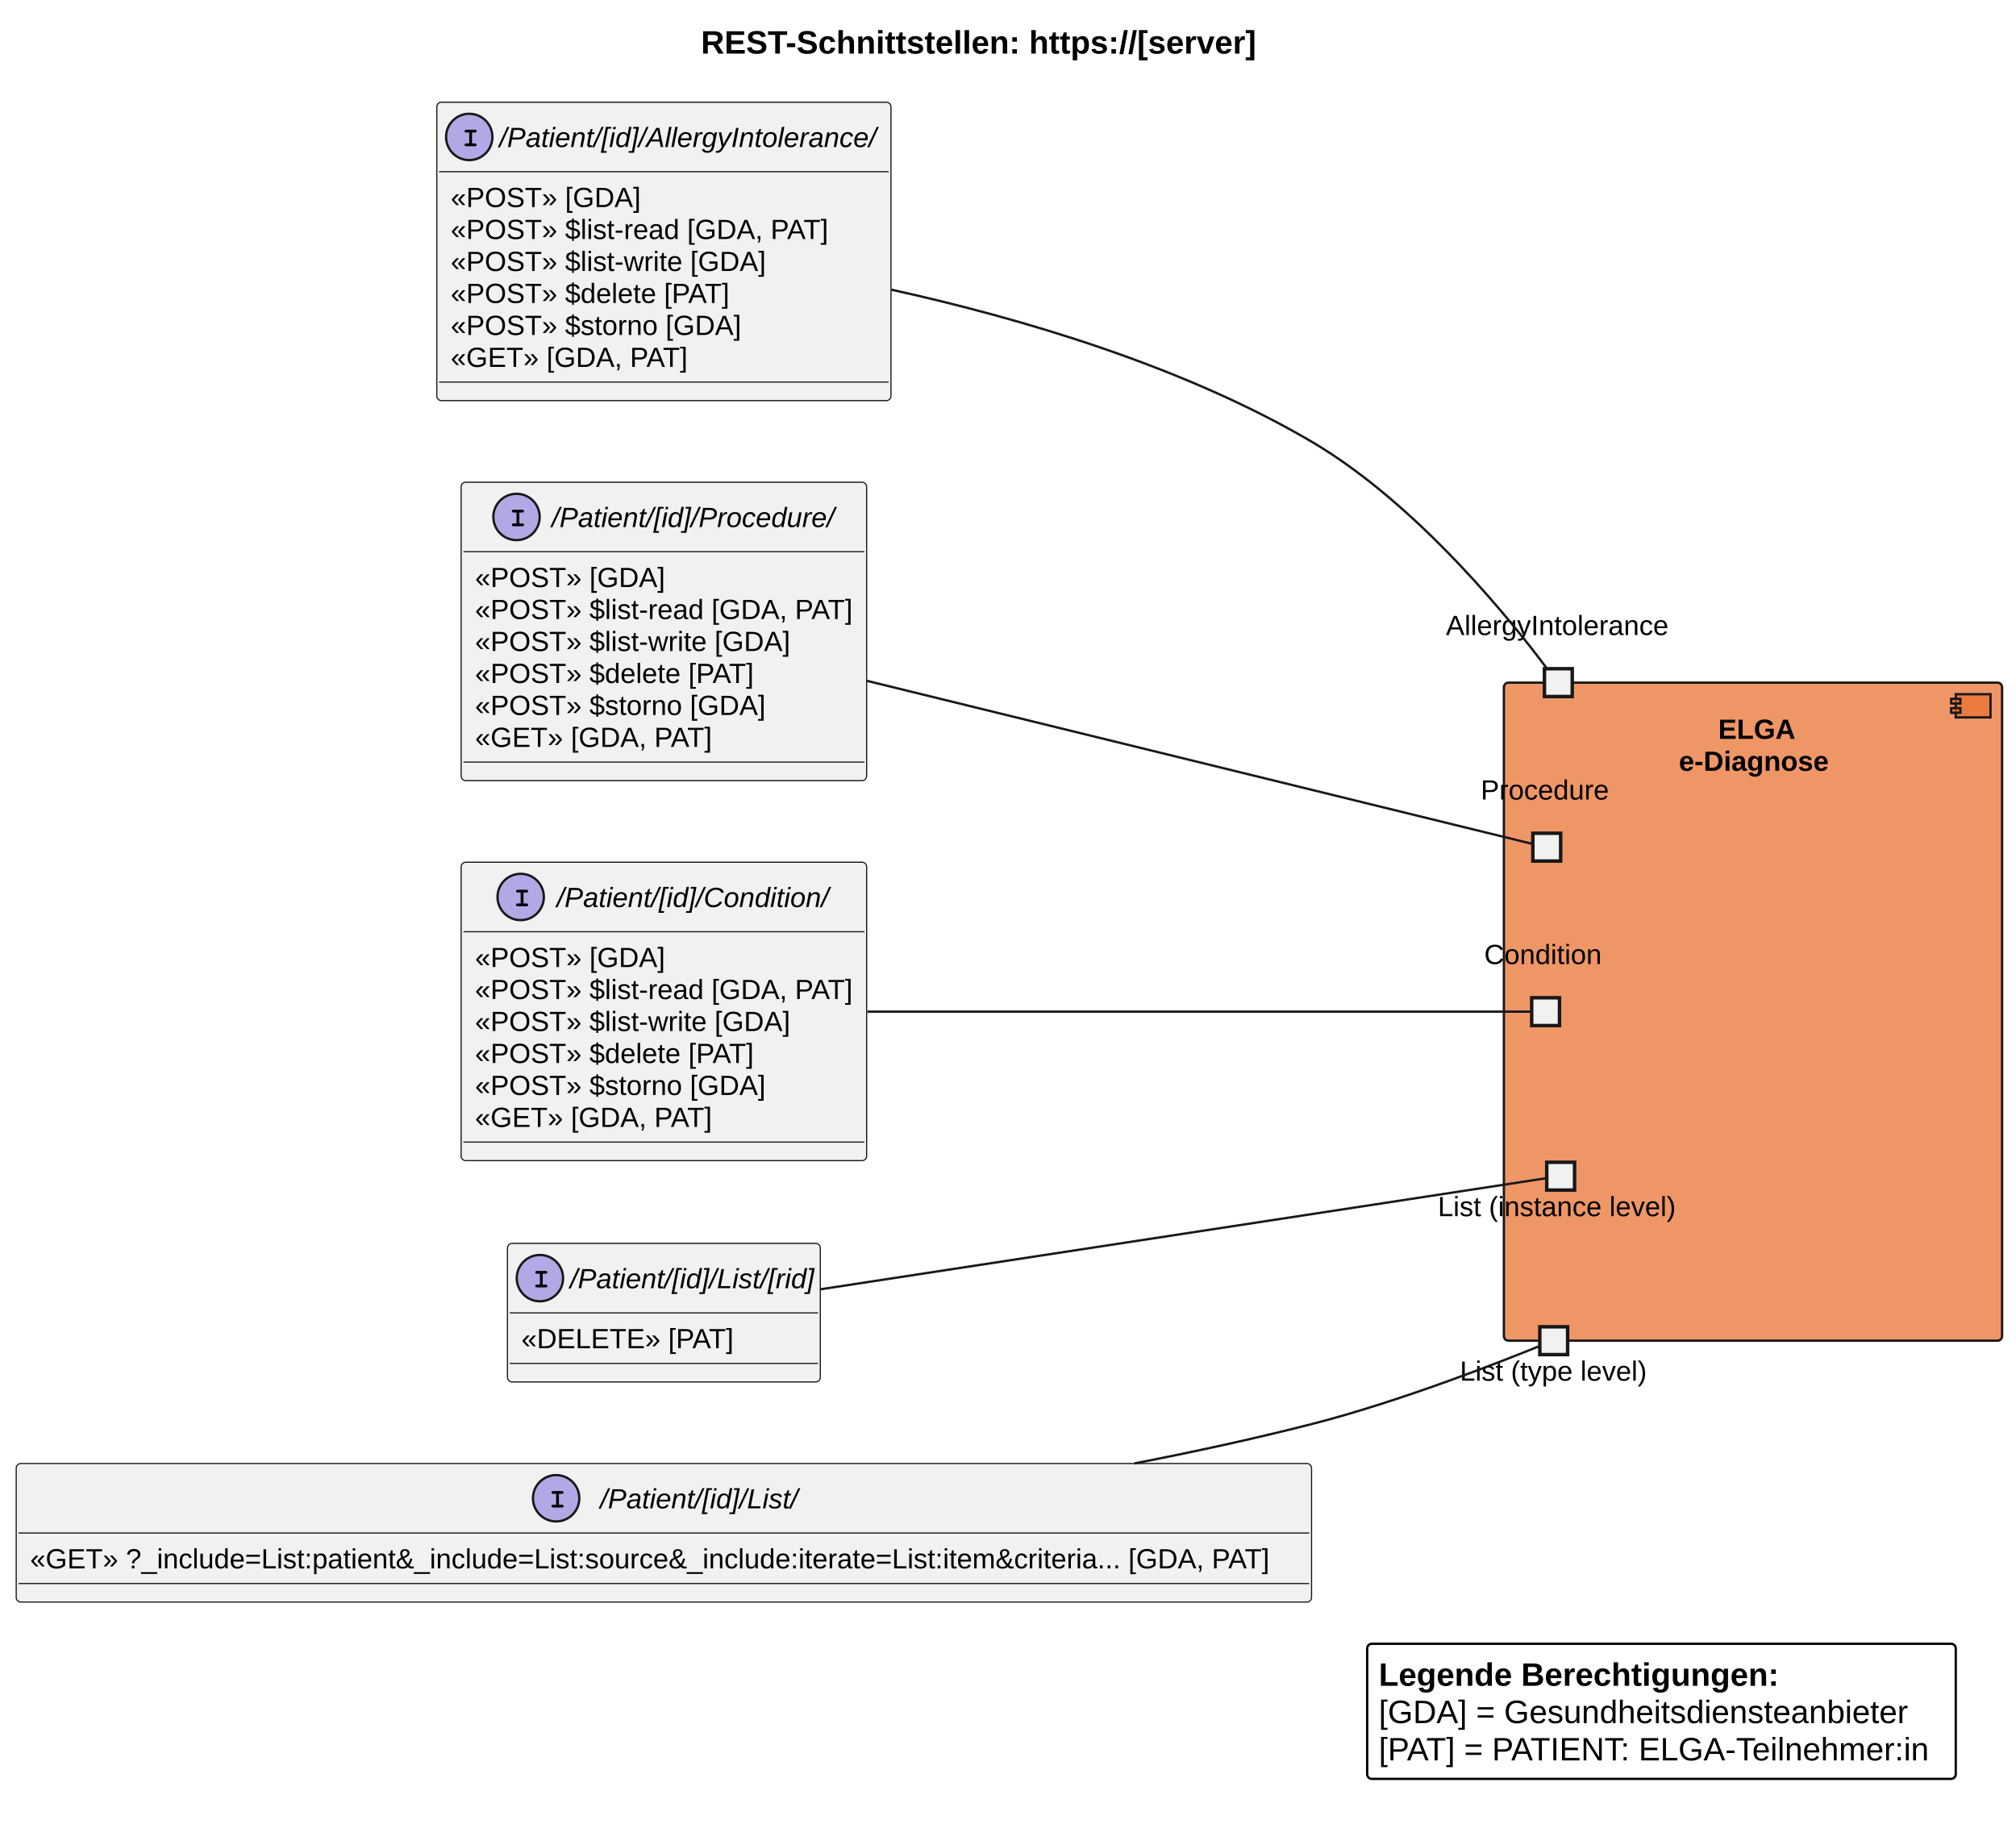
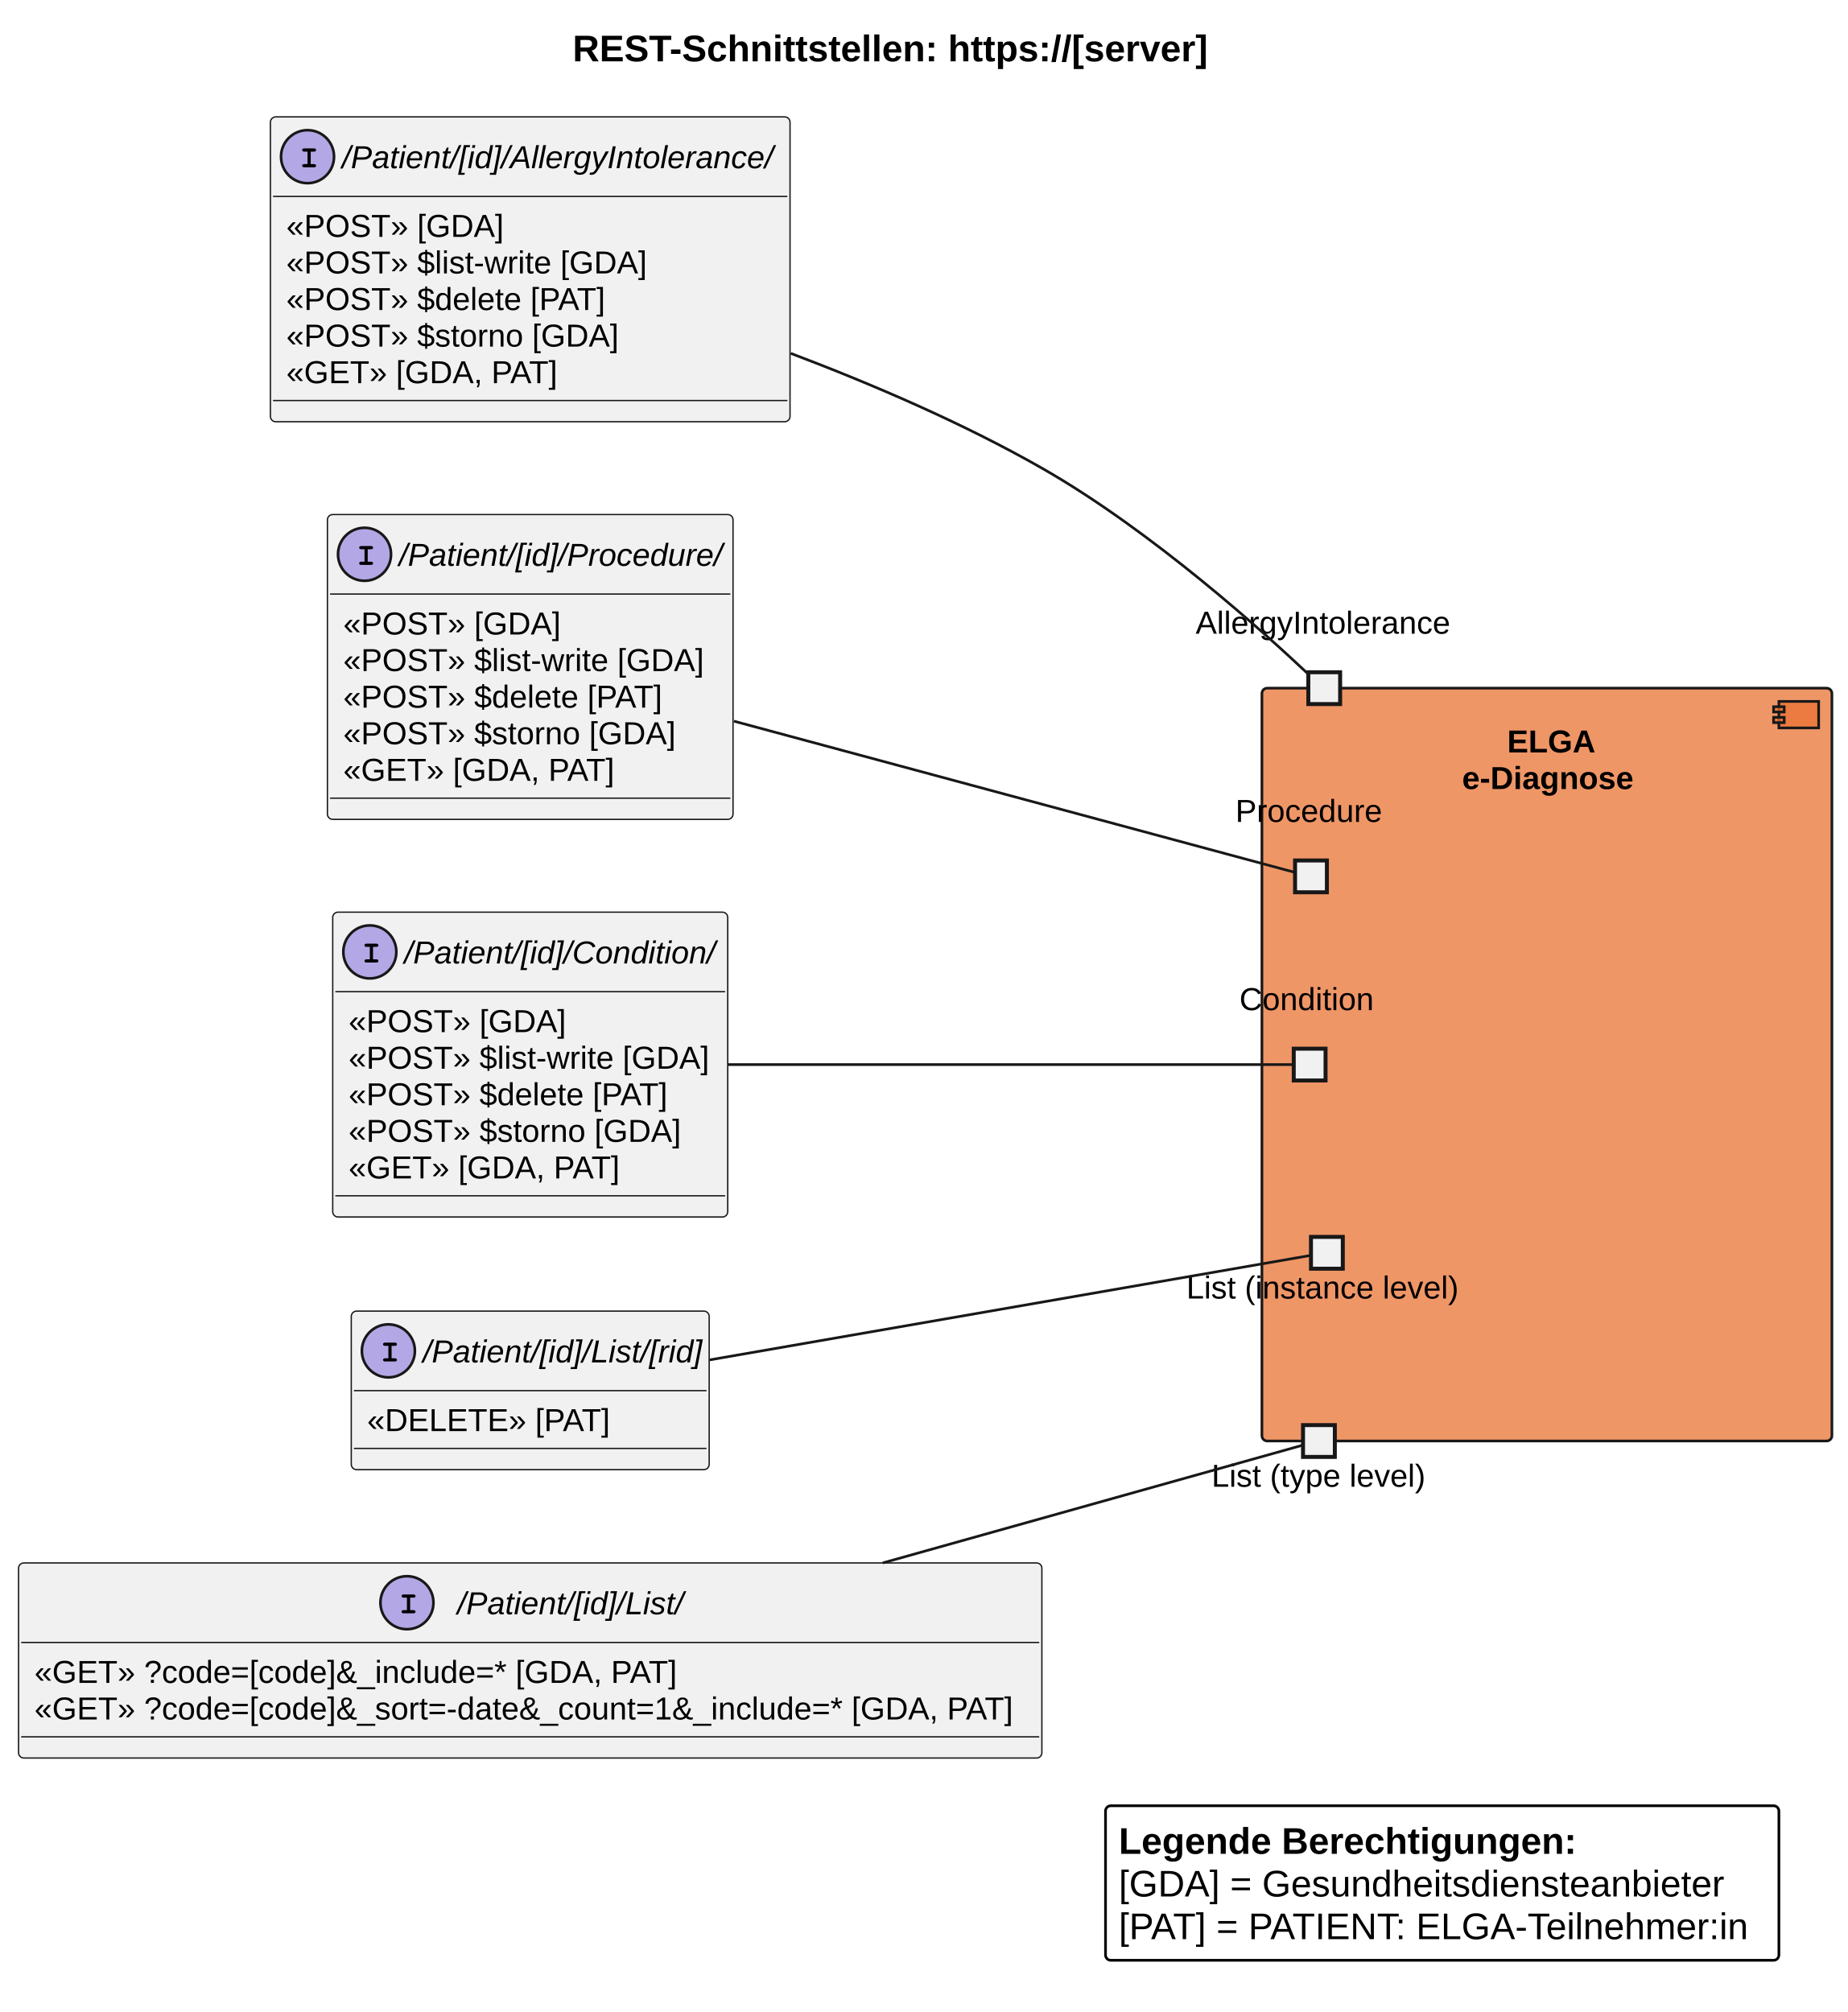
- <svg xmlns="http://www.w3.org/2000/svg" contentStyleType="text/css" height="787px" preserveAspectRatio="none" style="width:870px;height:787px;background:#FFFFFF;" version="1.1" viewBox="0 0 870 787" width="870px" zoomAndPan="magnify">
+ <svg xmlns="http://www.w3.org/2000/svg" contentStyleType="text/css" height="759px" preserveAspectRatio="none" style="width:697px;height:759px;background:#FFFFFF;" version="1.1" viewBox="0 0 697 759" width="697px" zoomAndPan="magnify">
  <defs />
  <g>
-     <text fill="#000000" font-family="Arial" font-size="14" font-weight="bold" lengthAdjust="spacing" textLength="251" x="302.5" y="23.132">REST-Schnittstellen: https://[server]</text>
+     <text fill="#000000" font-family="Arial" font-size="14" font-weight="bold" lengthAdjust="spacing" textLength="251" x="216" y="23.132">REST-Schnittstellen: https://[server]</text>
    <g id="cluster_Server">
-       <rect fill="#E97232" fill-opacity="0.741" height="284" rx="2" ry="2" style="stroke:#181818;stroke-width:1.0;" width="215" x="649" y="294.599" />
-       <rect fill="#E97232" fill-opacity="0.741" height="10" style="stroke:#181818;stroke-width:1.0;" width="15" x="844" y="299.599" />
-       <rect fill="#E97232" fill-opacity="0.741" height="2" style="stroke:#181818;stroke-width:1.0;" width="4" x="842" y="301.599" />
-       <rect fill="#E97232" fill-opacity="0.741" height="2" style="stroke:#181818;stroke-width:1.0;" width="4" x="842" y="305.599" />
-       <text fill="#000000" font-family="Arial" font-size="12" font-weight="bold" lengthAdjust="spacing" textLength="30" x="741.5" y="318.854">ELGA</text>
-       <text fill="#000000" font-family="Arial" font-size="12" font-weight="bold" lengthAdjust="spacing" textLength="64" x="724.5" y="332.653">e-Diagnose</text>
+       <rect fill="#E97232" fill-opacity="0.741" height="284" rx="2" ry="2" style="stroke:#181818;stroke-width:1.0;" width="215" x="476" y="259.599" />
+       <rect fill="#E97232" fill-opacity="0.741" height="10" style="stroke:#181818;stroke-width:1.0;" width="15" x="671" y="264.599" />
+       <rect fill="#E97232" fill-opacity="0.741" height="2" style="stroke:#181818;stroke-width:1.0;" width="4" x="669" y="266.599" />
+       <rect fill="#E97232" fill-opacity="0.741" height="2" style="stroke:#181818;stroke-width:1.0;" width="4" x="669" y="270.599" />
+       <text fill="#000000" font-family="Arial" font-size="12" font-weight="bold" lengthAdjust="spacing" textLength="30" x="568.5" y="283.854">ELGA</text>
+       <text fill="#000000" font-family="Arial" font-size="12" font-weight="bold" lengthAdjust="spacing" textLength="64" x="551.5" y="297.653">e-Diagnose</text>
    </g>
-     <text fill="#000000" font-family="Arial" font-size="12" lengthAdjust="spacing" textLength="81" x="630" y="595.855">List (type level)</text>
-     <rect fill="#F1F1F1" height="12" style="stroke:#181818;stroke-width:1.5;" width="12" x="664.5" y="572.599" />
-     <text fill="#000000" font-family="Arial" font-size="12" lengthAdjust="spacing" textLength="106" x="620.5" y="524.855">List (instance level)</text>
-     <rect fill="#F1F1F1" height="12" style="stroke:#181818;stroke-width:1.5;" width="12" x="667.5" y="501.599" />
-     <text fill="#000000" font-family="Arial" font-size="12" lengthAdjust="spacing" textLength="53" x="640.5" y="416.056">Condition</text>
-     <rect fill="#F1F1F1" height="12" style="stroke:#181818;stroke-width:1.5;" width="12" x="661" y="430.599" />
-     <text fill="#000000" font-family="Arial" font-size="12" lengthAdjust="spacing" textLength="57" x="639" y="345.056">Procedure</text>
-     <rect fill="#F1F1F1" height="12" style="stroke:#181818;stroke-width:1.5;" width="12" x="661.5" y="359.599" />
-     <text fill="#000000" font-family="Arial" font-size="12" lengthAdjust="spacing" textLength="97" x="624" y="274.056">AllergyIntolerance</text>
-     <rect fill="#F1F1F1" height="12" style="stroke:#181818;stroke-width:1.5;" width="12" x="666.5" y="288.599" />
+     <text fill="#000000" font-family="Arial" font-size="12" lengthAdjust="spacing" textLength="81" x="457" y="560.855">List (type level)</text>
+     <rect fill="#F1F1F1" height="12" style="stroke:#181818;stroke-width:1.5;" width="12" x="491.5" y="537.599" />
+     <text fill="#000000" font-family="Arial" font-size="12" lengthAdjust="spacing" textLength="106" x="447.5" y="489.854">List (instance level)</text>
+     <rect fill="#F1F1F1" height="12" style="stroke:#181818;stroke-width:1.5;" width="12" x="494.5" y="466.599" />
+     <text fill="#000000" font-family="Arial" font-size="12" lengthAdjust="spacing" textLength="53" x="467.5" y="381.056">Condition</text>
+     <rect fill="#F1F1F1" height="12" style="stroke:#181818;stroke-width:1.5;" width="12" x="488" y="395.599" />
+     <text fill="#000000" font-family="Arial" font-size="12" lengthAdjust="spacing" textLength="57" x="466" y="310.056">Procedure</text>
+     <rect fill="#F1F1F1" height="12" style="stroke:#181818;stroke-width:1.5;" width="12" x="488.5" y="324.599" />
+     <text fill="#000000" font-family="Arial" font-size="12" lengthAdjust="spacing" textLength="97" x="451" y="239.056">AllergyIntolerance</text>
+     <rect fill="#F1F1F1" height="12" style="stroke:#181818;stroke-width:1.5;" width="12" x="493.5" y="253.599" />
    <g id="elem_List_type">
-       <rect codeLine="47" fill="#F1F1F1" height="59.799" id="List_type" rx="2" ry="2" style="stroke:#181818;stroke-width:0.5;" width="559" x="7" y="631.599" />
-       <ellipse cx="240" cy="646.599" fill="#B4A7E5" rx="10" ry="10" style="stroke:#181818;stroke-width:1.0;" />
-       <path d="M241.203,644.692 L241.203,649.395 L242.422,649.395 Q242.844,649.395 243.031,649.567 Q243.219,649.724 243.219,650.005 Q243.219,650.27 243.031,650.442 Q242.844,650.599 242.422,650.599 L238.781,650.599 Q238.359,650.599 238.172,650.442 Q237.984,650.27 237.984,649.989 Q237.984,649.724 238.172,649.567 Q238.359,649.395 238.781,649.395 L240,649.395 L240,644.692 L238.781,644.692 Q238.359,644.692 238.172,644.536 Q237.984,644.364 237.984,644.099 Q237.984,643.817 238.172,643.661 Q238.359,643.489 238.781,643.489 L242.422,643.489 Q242.844,643.489 243.031,643.661 Q243.219,643.817 243.219,644.099 Q243.219,644.364 243.031,644.536 Q242.844,644.692 242.422,644.692 L241.203,644.692 Z " fill="#000000" />
-       <text fill="#000000" font-family="Arial" font-size="12" font-style="italic" lengthAdjust="spacing" textLength="85" x="259" y="650.955">/Patient/[id]/List/</text>
-       <line style="stroke:#181818;stroke-width:0.5;" x1="8" x2="565" y1="661.599" y2="661.599" />
-       <text fill="#000000" font-family="Arial" font-size="12" lengthAdjust="spacing" textLength="547" x="13" y="676.855">«GET» ?_include=List:patient&amp;_include=List:source&amp;_include:iterate=List:item&amp;criteria... [GDA, PAT]</text>
-       <line style="stroke:#181818;stroke-width:0.5;" x1="8" x2="565" y1="683.398" y2="683.398" />
+       <rect codeLine="47" fill="#F1F1F1" height="73.598" id="List_type" rx="2" ry="2" style="stroke:#181818;stroke-width:0.5;" width="386" x="7" y="589.599" />
+       <ellipse cx="153.5" cy="604.599" fill="#B4A7E5" rx="10" ry="10" style="stroke:#181818;stroke-width:1.0;" />
+       <path d="M154.703,602.692 L154.703,607.395 L155.922,607.395 Q156.344,607.395 156.531,607.567 Q156.719,607.724 156.719,608.005 Q156.719,608.27 156.531,608.442 Q156.344,608.599 155.922,608.599 L152.281,608.599 Q151.859,608.599 151.672,608.442 Q151.484,608.27 151.484,607.989 Q151.484,607.724 151.672,607.567 Q151.859,607.395 152.281,607.395 L153.5,607.395 L153.5,602.692 L152.281,602.692 Q151.859,602.692 151.672,602.536 Q151.484,602.364 151.484,602.099 Q151.484,601.817 151.672,601.661 Q151.859,601.489 152.281,601.489 L155.922,601.489 Q156.344,601.489 156.531,601.661 Q156.719,601.817 156.719,602.099 Q156.719,602.364 156.531,602.536 Q156.344,602.692 155.922,602.692 L154.703,602.692 Z " fill="#000000" />
+       <text fill="#000000" font-family="Arial" font-size="12" font-style="italic" lengthAdjust="spacing" textLength="85" x="172.5" y="608.955">/Patient/[id]/List/</text>
+       <line style="stroke:#181818;stroke-width:0.5;" x1="8" x2="392" y1="619.599" y2="619.599" />
+       <text fill="#000000" font-family="Arial" font-size="12" lengthAdjust="spacing" textLength="244" x="13" y="634.855">«GET» ?code=[code]&amp;_include=* [GDA, PAT]</text>
+       <text fill="#000000" font-family="Arial" font-size="12" lengthAdjust="spacing" textLength="374" x="13" y="648.653">«GET» ?code=[code]&amp;_sort=-date&amp;_count=1&amp;_include=* [GDA, PAT]</text>
+       <line style="stroke:#181818;stroke-width:0.5;" x1="8" x2="392" y1="655.196" y2="655.196" />
    </g>
    <g id="elem_List_instance">
-       <rect codeLine="51" fill="#F1F1F1" height="59.799" id="List_instance" rx="2" ry="2" style="stroke:#181818;stroke-width:0.5;" width="135" x="219" y="536.599" />
-       <ellipse cx="233" cy="551.599" fill="#B4A7E5" rx="10" ry="10" style="stroke:#181818;stroke-width:1.0;" />
-       <path d="M234.203,549.692 L234.203,554.395 L235.422,554.395 Q235.844,554.395 236.031,554.567 Q236.219,554.724 236.219,555.005 Q236.219,555.27 236.031,555.442 Q235.844,555.599 235.422,555.599 L231.781,555.599 Q231.359,555.599 231.172,555.442 Q230.984,555.27 230.984,554.989 Q230.984,554.724 231.172,554.567 Q231.359,554.395 231.781,554.395 L233,554.395 L233,549.692 L231.781,549.692 Q231.359,549.692 231.172,549.536 Q230.984,549.364 230.984,549.099 Q230.984,548.817 231.172,548.661 Q231.359,548.489 231.781,548.489 L235.422,548.489 Q235.844,548.489 236.031,548.661 Q236.219,548.817 236.219,549.099 Q236.219,549.364 236.031,549.536 Q235.844,549.692 235.422,549.692 L234.203,549.692 Z " fill="#000000" />
-       <text fill="#000000" font-family="Arial" font-size="12" font-style="italic" lengthAdjust="spacing" textLength="105" x="246" y="555.955">/Patient/[id]/List/[rid]</text>
-       <line style="stroke:#181818;stroke-width:0.5;" x1="220" x2="353" y1="566.599" y2="566.599" />
-       <text fill="#000000" font-family="Arial" font-size="12" lengthAdjust="spacing" textLength="92" x="225" y="581.855">«DELETE» [PAT]</text>
-       <line style="stroke:#181818;stroke-width:0.5;" x1="220" x2="353" y1="588.398" y2="588.398" />
+       <rect codeLine="52" fill="#F1F1F1" height="59.799" id="List_instance" rx="2" ry="2" style="stroke:#181818;stroke-width:0.5;" width="135" x="132.5" y="494.599" />
+       <ellipse cx="146.5" cy="509.599" fill="#B4A7E5" rx="10" ry="10" style="stroke:#181818;stroke-width:1.0;" />
+       <path d="M147.703,507.692 L147.703,512.395 L148.922,512.395 Q149.344,512.395 149.531,512.567 Q149.719,512.724 149.719,513.005 Q149.719,513.27 149.531,513.442 Q149.344,513.599 148.922,513.599 L145.281,513.599 Q144.859,513.599 144.672,513.442 Q144.484,513.27 144.484,512.989 Q144.484,512.724 144.672,512.567 Q144.859,512.395 145.281,512.395 L146.5,512.395 L146.5,507.692 L145.281,507.692 Q144.859,507.692 144.672,507.536 Q144.484,507.364 144.484,507.099 Q144.484,506.817 144.672,506.661 Q144.859,506.489 145.281,506.489 L148.922,506.489 Q149.344,506.489 149.531,506.661 Q149.719,506.817 149.719,507.099 Q149.719,507.364 149.531,507.536 Q149.344,507.692 148.922,507.692 L147.703,507.692 Z " fill="#000000" />
+       <text fill="#000000" font-family="Arial" font-size="12" font-style="italic" lengthAdjust="spacing" textLength="105" x="159.5" y="513.955">/Patient/[id]/List/[rid]</text>
+       <line style="stroke:#181818;stroke-width:0.5;" x1="133.5" x2="266.5" y1="524.599" y2="524.599" />
+       <text fill="#000000" font-family="Arial" font-size="12" lengthAdjust="spacing" textLength="92" x="138.5" y="539.855">«DELETE» [PAT]</text>
+       <line style="stroke:#181818;stroke-width:0.5;" x1="133.5" x2="266.5" y1="546.398" y2="546.398" />
    </g>
    <g id="elem_ICondition">
-       <rect codeLine="55" fill="#F1F1F1" height="128.793" id="ICondition" rx="2" ry="2" style="stroke:#181818;stroke-width:0.5;" width="175" x="199" y="372.099" />
-       <ellipse cx="224.7" cy="387.099" fill="#B4A7E5" rx="10" ry="10" style="stroke:#181818;stroke-width:1.0;" />
-       <path d="M225.903,385.192 L225.903,389.896 L227.122,389.896 Q227.544,389.896 227.731,390.067 Q227.919,390.224 227.919,390.505 Q227.919,390.771 227.731,390.942 Q227.544,391.099 227.122,391.099 L223.481,391.099 Q223.059,391.099 222.872,390.942 Q222.684,390.771 222.684,390.489 Q222.684,390.224 222.872,390.067 Q223.059,389.896 223.481,389.896 L224.7,389.896 L224.7,385.192 L223.481,385.192 Q223.059,385.192 222.872,385.036 Q222.684,384.864 222.684,384.599 Q222.684,384.317 222.872,384.161 Q223.059,383.989 223.481,383.989 L227.122,383.989 Q227.544,383.989 227.731,384.161 Q227.919,384.317 227.919,384.599 Q227.919,384.864 227.731,385.036 Q227.544,385.192 227.122,385.192 L225.903,385.192 Z " fill="#000000" />
-       <text fill="#000000" font-family="Arial" font-size="12" font-style="italic" lengthAdjust="spacing" textLength="119" x="240.3" y="391.455">/Patient/[id]/Condition/</text>
-       <line style="stroke:#181818;stroke-width:0.5;" x1="200" x2="373" y1="402.099" y2="402.099" />
-       <text fill="#000000" font-family="Arial" font-size="12" lengthAdjust="spacing" textLength="80" x="205" y="417.354">«POST» [GDA]</text>
-       <text fill="#000000" font-family="Arial" font-size="12" lengthAdjust="spacing" textLength="163" x="205" y="431.153">«POST» $list-read [GDA, PAT]</text>
-       <text fill="#000000" font-family="Arial" font-size="12" lengthAdjust="spacing" textLength="136" x="205" y="444.952">«POST» $list-write [GDA]</text>
-       <text fill="#000000" font-family="Arial" font-size="12" lengthAdjust="spacing" textLength="121" x="205" y="458.751">«POST» $delete [PAT]</text>
-       <text fill="#000000" font-family="Arial" font-size="12" lengthAdjust="spacing" textLength="125" x="205" y="472.55">«POST» $storno [GDA]</text>
-       <text fill="#000000" font-family="Arial" font-size="12" lengthAdjust="spacing" textLength="100" x="205" y="486.349">«GET» [GDA, PAT]</text>
-       <line style="stroke:#181818;stroke-width:0.5;" x1="200" x2="373" y1="492.892" y2="492.892" />
+       <rect codeLine="56" fill="#F1F1F1" height="114.994" id="ICondition" rx="2" ry="2" style="stroke:#181818;stroke-width:0.5;" width="149" x="125.5" y="344.099" />
+       <ellipse cx="139.5" cy="359.099" fill="#B4A7E5" rx="10" ry="10" style="stroke:#181818;stroke-width:1.0;" />
+       <path d="M140.703,357.192 L140.703,361.896 L141.922,361.896 Q142.344,361.896 142.531,362.067 Q142.719,362.224 142.719,362.505 Q142.719,362.771 142.531,362.942 Q142.344,363.099 141.922,363.099 L138.281,363.099 Q137.859,363.099 137.672,362.942 Q137.484,362.771 137.484,362.489 Q137.484,362.224 137.672,362.067 Q137.859,361.896 138.281,361.896 L139.5,361.896 L139.5,357.192 L138.281,357.192 Q137.859,357.192 137.672,357.036 Q137.484,356.864 137.484,356.599 Q137.484,356.317 137.672,356.161 Q137.859,355.989 138.281,355.989 L141.922,355.989 Q142.344,355.989 142.531,356.161 Q142.719,356.317 142.719,356.599 Q142.719,356.864 142.531,357.036 Q142.344,357.192 141.922,357.192 L140.703,357.192 Z " fill="#000000" />
+       <text fill="#000000" font-family="Arial" font-size="12" font-style="italic" lengthAdjust="spacing" textLength="119" x="152.5" y="363.455">/Patient/[id]/Condition/</text>
+       <line style="stroke:#181818;stroke-width:0.5;" x1="126.5" x2="273.5" y1="374.099" y2="374.099" />
+       <text fill="#000000" font-family="Arial" font-size="12" lengthAdjust="spacing" textLength="80" x="131.5" y="389.354">«POST» [GDA]</text>
+       <text fill="#000000" font-family="Arial" font-size="12" lengthAdjust="spacing" textLength="136" x="131.5" y="403.153">«POST» $list-write [GDA]</text>
+       <text fill="#000000" font-family="Arial" font-size="12" lengthAdjust="spacing" textLength="121" x="131.5" y="416.952">«POST» $delete [PAT]</text>
+       <text fill="#000000" font-family="Arial" font-size="12" lengthAdjust="spacing" textLength="125" x="131.5" y="430.751">«POST» $storno [GDA]</text>
+       <text fill="#000000" font-family="Arial" font-size="12" lengthAdjust="spacing" textLength="100" x="131.5" y="444.55">«GET» [GDA, PAT]</text>
+       <line style="stroke:#181818;stroke-width:0.5;" x1="126.5" x2="273.5" y1="451.093" y2="451.093" />
    </g>
    <g id="elem_IProcedure">
-       <rect codeLine="64" fill="#F1F1F1" height="128.793" id="IProcedure" rx="2" ry="2" style="stroke:#181818;stroke-width:0.5;" width="175" x="199" y="208.099" />
-       <ellipse cx="222.9" cy="223.099" fill="#B4A7E5" rx="10" ry="10" style="stroke:#181818;stroke-width:1.0;" />
-       <path d="M224.103,221.192 L224.103,225.895 L225.322,225.895 Q225.744,225.895 225.931,226.067 Q226.119,226.224 226.119,226.505 Q226.119,226.77 225.931,226.942 Q225.744,227.099 225.322,227.099 L221.681,227.099 Q221.259,227.099 221.072,226.942 Q220.884,226.77 220.884,226.489 Q220.884,226.224 221.072,226.067 Q221.259,225.895 221.681,225.895 L222.9,225.895 L222.9,221.192 L221.681,221.192 Q221.259,221.192 221.072,221.036 Q220.884,220.864 220.884,220.599 Q220.884,220.317 221.072,220.161 Q221.259,219.989 221.681,219.989 L225.322,219.989 Q225.744,219.989 225.931,220.161 Q226.119,220.317 226.119,220.599 Q226.119,220.864 225.931,221.036 Q225.744,221.192 225.322,221.192 L224.103,221.192 Z " fill="#000000" />
-       <text fill="#000000" font-family="Arial" font-size="12" font-style="italic" lengthAdjust="spacing" textLength="123" x="238.1" y="227.455">/Patient/[id]/Procedure/</text>
-       <line style="stroke:#181818;stroke-width:0.5;" x1="200" x2="373" y1="238.099" y2="238.099" />
-       <text fill="#000000" font-family="Arial" font-size="12" lengthAdjust="spacing" textLength="80" x="205" y="253.355">«POST» [GDA]</text>
-       <text fill="#000000" font-family="Arial" font-size="12" lengthAdjust="spacing" textLength="163" x="205" y="267.153">«POST» $list-read [GDA, PAT]</text>
-       <text fill="#000000" font-family="Arial" font-size="12" lengthAdjust="spacing" textLength="136" x="205" y="280.952">«POST» $list-write [GDA]</text>
-       <text fill="#000000" font-family="Arial" font-size="12" lengthAdjust="spacing" textLength="121" x="205" y="294.751">«POST» $delete [PAT]</text>
-       <text fill="#000000" font-family="Arial" font-size="12" lengthAdjust="spacing" textLength="125" x="205" y="308.55">«POST» $storno [GDA]</text>
-       <text fill="#000000" font-family="Arial" font-size="12" lengthAdjust="spacing" textLength="100" x="205" y="322.349">«GET» [GDA, PAT]</text>
-       <line style="stroke:#181818;stroke-width:0.5;" x1="200" x2="373" y1="328.892" y2="328.892" />
+       <rect codeLine="64" fill="#F1F1F1" height="114.994" id="IProcedure" rx="2" ry="2" style="stroke:#181818;stroke-width:0.5;" width="153" x="123.5" y="194.099" />
+       <ellipse cx="137.5" cy="209.099" fill="#B4A7E5" rx="10" ry="10" style="stroke:#181818;stroke-width:1.0;" />
+       <path d="M138.703,207.192 L138.703,211.895 L139.922,211.895 Q140.344,211.895 140.531,212.067 Q140.719,212.224 140.719,212.505 Q140.719,212.77 140.531,212.942 Q140.344,213.099 139.922,213.099 L136.281,213.099 Q135.859,213.099 135.672,212.942 Q135.484,212.77 135.484,212.489 Q135.484,212.224 135.672,212.067 Q135.859,211.895 136.281,211.895 L137.5,211.895 L137.5,207.192 L136.281,207.192 Q135.859,207.192 135.672,207.036 Q135.484,206.864 135.484,206.599 Q135.484,206.317 135.672,206.161 Q135.859,205.989 136.281,205.989 L139.922,205.989 Q140.344,205.989 140.531,206.161 Q140.719,206.317 140.719,206.599 Q140.719,206.864 140.531,207.036 Q140.344,207.192 139.922,207.192 L138.703,207.192 Z " fill="#000000" />
+       <text fill="#000000" font-family="Arial" font-size="12" font-style="italic" lengthAdjust="spacing" textLength="123" x="150.5" y="213.455">/Patient/[id]/Procedure/</text>
+       <line style="stroke:#181818;stroke-width:0.5;" x1="124.5" x2="275.5" y1="224.099" y2="224.099" />
+       <text fill="#000000" font-family="Arial" font-size="12" lengthAdjust="spacing" textLength="80" x="129.5" y="239.355">«POST» [GDA]</text>
+       <text fill="#000000" font-family="Arial" font-size="12" lengthAdjust="spacing" textLength="136" x="129.5" y="253.153">«POST» $list-write [GDA]</text>
+       <text fill="#000000" font-family="Arial" font-size="12" lengthAdjust="spacing" textLength="121" x="129.5" y="266.952">«POST» $delete [PAT]</text>
+       <text fill="#000000" font-family="Arial" font-size="12" lengthAdjust="spacing" textLength="125" x="129.5" y="280.751">«POST» $storno [GDA]</text>
+       <text fill="#000000" font-family="Arial" font-size="12" lengthAdjust="spacing" textLength="100" x="129.5" y="294.55">«GET» [GDA, PAT]</text>
+       <line style="stroke:#181818;stroke-width:0.5;" x1="124.5" x2="275.5" y1="301.093" y2="301.093" />
    </g>
    <g id="elem_IAllergyIntolerance">
-       <rect codeLine="73" fill="#F1F1F1" height="128.793" id="IAllergyIntolerance" rx="2" ry="2" style="stroke:#181818;stroke-width:0.5;" width="196" x="188.5" y="44.099" />
-       <ellipse cx="202.5" cy="59.099" fill="#B4A7E5" rx="10" ry="10" style="stroke:#181818;stroke-width:1.0;" />
-       <path d="M203.703,57.192 L203.703,61.895 L204.922,61.895 Q205.344,61.895 205.531,62.067 Q205.719,62.224 205.719,62.505 Q205.719,62.77 205.531,62.942 Q205.344,63.099 204.922,63.099 L201.281,63.099 Q200.859,63.099 200.672,62.942 Q200.484,62.77 200.484,62.489 Q200.484,62.224 200.672,62.067 Q200.859,61.895 201.281,61.895 L202.5,61.895 L202.5,57.192 L201.281,57.192 Q200.859,57.192 200.672,57.036 Q200.484,56.864 200.484,56.599 Q200.484,56.317 200.672,56.161 Q200.859,55.989 201.281,55.989 L204.922,55.989 Q205.344,55.989 205.531,56.161 Q205.719,56.317 205.719,56.599 Q205.719,56.864 205.531,57.036 Q205.344,57.192 204.922,57.192 L203.703,57.192 Z " fill="#000000" />
-       <text fill="#000000" font-family="Arial" font-size="12" font-style="italic" lengthAdjust="spacing" textLength="166" x="215.5" y="63.455">/Patient/[id]/AllergyIntolerance/</text>
-       <line style="stroke:#181818;stroke-width:0.5;" x1="189.5" x2="383.5" y1="74.099" y2="74.099" />
-       <text fill="#000000" font-family="Arial" font-size="12" lengthAdjust="spacing" textLength="80" x="194.5" y="89.355">«POST» [GDA]</text>
-       <text fill="#000000" font-family="Arial" font-size="12" lengthAdjust="spacing" textLength="163" x="194.5" y="103.153">«POST» $list-read [GDA, PAT]</text>
-       <text fill="#000000" font-family="Arial" font-size="12" lengthAdjust="spacing" textLength="136" x="194.5" y="116.952">«POST» $list-write [GDA]</text>
-       <text fill="#000000" font-family="Arial" font-size="12" lengthAdjust="spacing" textLength="121" x="194.5" y="130.751">«POST» $delete [PAT]</text>
-       <text fill="#000000" font-family="Arial" font-size="12" lengthAdjust="spacing" textLength="125" x="194.5" y="144.55">«POST» $storno [GDA]</text>
-       <text fill="#000000" font-family="Arial" font-size="12" lengthAdjust="spacing" textLength="100" x="194.5" y="158.349">«GET» [GDA, PAT]</text>
-       <line style="stroke:#181818;stroke-width:0.5;" x1="189.5" x2="383.5" y1="164.892" y2="164.892" />
+       <rect codeLine="72" fill="#F1F1F1" height="114.994" id="IAllergyIntolerance" rx="2" ry="2" style="stroke:#181818;stroke-width:0.5;" width="196" x="102" y="44.099" />
+       <ellipse cx="116" cy="59.099" fill="#B4A7E5" rx="10" ry="10" style="stroke:#181818;stroke-width:1.0;" />
+       <path d="M117.203,57.192 L117.203,61.895 L118.422,61.895 Q118.844,61.895 119.031,62.067 Q119.219,62.224 119.219,62.505 Q119.219,62.77 119.031,62.942 Q118.844,63.099 118.422,63.099 L114.781,63.099 Q114.359,63.099 114.172,62.942 Q113.984,62.77 113.984,62.489 Q113.984,62.224 114.172,62.067 Q114.359,61.895 114.781,61.895 L116,61.895 L116,57.192 L114.781,57.192 Q114.359,57.192 114.172,57.036 Q113.984,56.864 113.984,56.599 Q113.984,56.317 114.172,56.161 Q114.359,55.989 114.781,55.989 L118.422,55.989 Q118.844,55.989 119.031,56.161 Q119.219,56.317 119.219,56.599 Q119.219,56.864 119.031,57.036 Q118.844,57.192 118.422,57.192 L117.203,57.192 Z " fill="#000000" />
+       <text fill="#000000" font-family="Arial" font-size="12" font-style="italic" lengthAdjust="spacing" textLength="166" x="129" y="63.455">/Patient/[id]/AllergyIntolerance/</text>
+       <line style="stroke:#181818;stroke-width:0.5;" x1="103" x2="297" y1="74.099" y2="74.099" />
+       <text fill="#000000" font-family="Arial" font-size="12" lengthAdjust="spacing" textLength="80" x="108" y="89.355">«POST» [GDA]</text>
+       <text fill="#000000" font-family="Arial" font-size="12" lengthAdjust="spacing" textLength="136" x="108" y="103.153">«POST» $list-write [GDA]</text>
+       <text fill="#000000" font-family="Arial" font-size="12" lengthAdjust="spacing" textLength="121" x="108" y="116.952">«POST» $delete [PAT]</text>
+       <text fill="#000000" font-family="Arial" font-size="12" lengthAdjust="spacing" textLength="125" x="108" y="130.751">«POST» $storno [GDA]</text>
+       <text fill="#000000" font-family="Arial" font-size="12" lengthAdjust="spacing" textLength="100" x="108" y="144.55">«GET» [GDA, PAT]</text>
+       <line style="stroke:#181818;stroke-width:0.5;" x1="103" x2="297" y1="151.093" y2="151.093" />
    </g>
    <g id="link_List_type_p1">
-       <path codeLine="92" d="M489.51,631.579 C515.39,626.549 541.41,620.879 566,614.599 C604.5,604.759 649.1,587.139 664.46,580.879 " fill="none" id="List_type-p1" style="stroke:#181818;stroke-width:1.0;" />
+       <path codeLine="90" d="M332.98,589.589 C399.89,570.829 471.22,550.829 491.4,545.169 " fill="none" id="List_type-p1" style="stroke:#181818;stroke-width:1.0;" />
    </g>
    <g id="link_List_instance_p5">
-       <path codeLine="93" d="M354.21,556.389 C453.77,541.149 633.22,513.689 667.32,508.469 " fill="none" id="List_instance-p5" style="stroke:#181818;stroke-width:1.0;" />
+       <path codeLine="91" d="M267.73,512.989 C345.52,499.469 466.98,478.339 494.38,473.579 " fill="none" id="List_instance-p5" style="stroke:#181818;stroke-width:1.0;" />
    </g>
    <g id="link_ICondition_p2">
-       <path codeLine="94" d="M374.34,436.599 C474.73,436.599 630.16,436.599 660.69,436.599 " fill="none" id="ICondition-p2" style="stroke:#181818;stroke-width:1.0;" />
+       <path codeLine="92" d="M274.68,401.599 C351.05,401.599 462.73,401.599 487.85,401.599 " fill="none" id="ICondition-p2" style="stroke:#181818;stroke-width:1.0;" />
    </g>
    <g id="link_IProcedure_p3">
-       <path codeLine="95" d="M374.09,293.819 C474.28,318.369 629.61,356.439 661.26,364.189 " fill="none" id="IProcedure-p3" style="stroke:#181818;stroke-width:1.0;" />
+       <path codeLine="93" d="M276.84,272.049 C352.8,292.529 462.09,321.999 488.23,329.039 " fill="none" id="IProcedure-p3" style="stroke:#181818;stroke-width:1.0;" />
    </g>
    <g id="link_IAllergyIntolerance_p4">
-       <path codeLine="96" d="M384.7,125.019 C440.47,137.339 510.26,157.859 566,190.599 C612.68,218.019 654.11,270.439 667.48,288.389 " fill="none" id="IAllergyIntolerance-p4" style="stroke:#181818;stroke-width:1.0;" />
+       <path codeLine="94" d="M298.26,133.289 C329.42,145.089 363.47,159.759 393,176.599 C434.82,200.459 477.97,239.659 493.24,254.069 " fill="none" id="IAllergyIntolerance-p4" style="stroke:#181818;stroke-width:1.0;" />
    </g>
-     <rect fill="none" height="58.296" id="_legend" rx="2" ry="2" style="stroke:#000000;stroke-width:1.0;" width="254" x="590" y="709.398" />
-     <text fill="#000000" font-family="Arial" font-size="14" font-weight="bold" lengthAdjust="spacing" textLength="184" x="595" y="727.529">Legende Berechtigungen:</text>
-     <text fill="#000000" font-family="Arial" font-size="14" lengthAdjust="spacing" textLength="232" x="595" y="743.628">[GDA] = Gesundheitsdiensteanbieter</text>
-     <text fill="#000000" font-family="Arial" font-size="14" lengthAdjust="spacing" textLength="244" x="595" y="759.727">[PAT] = PATIENT: ELGA-Teilnehmer:in</text>
+     <rect fill="none" height="58.296" id="_legend" rx="2" ry="2" style="stroke:#000000;stroke-width:1.0;" width="254" x="417" y="681.196" />
+     <text fill="#000000" font-family="Arial" font-size="14" font-weight="bold" lengthAdjust="spacing" textLength="184" x="422" y="699.328">Legende Berechtigungen:</text>
+     <text fill="#000000" font-family="Arial" font-size="14" lengthAdjust="spacing" textLength="232" x="422" y="715.427">[GDA] = Gesundheitsdiensteanbieter</text>
+     <text fill="#000000" font-family="Arial" font-size="14" lengthAdjust="spacing" textLength="244" x="422" y="731.525">[PAT] = PATIENT: ELGA-Teilnehmer:in</text>
  </g>
</svg>
